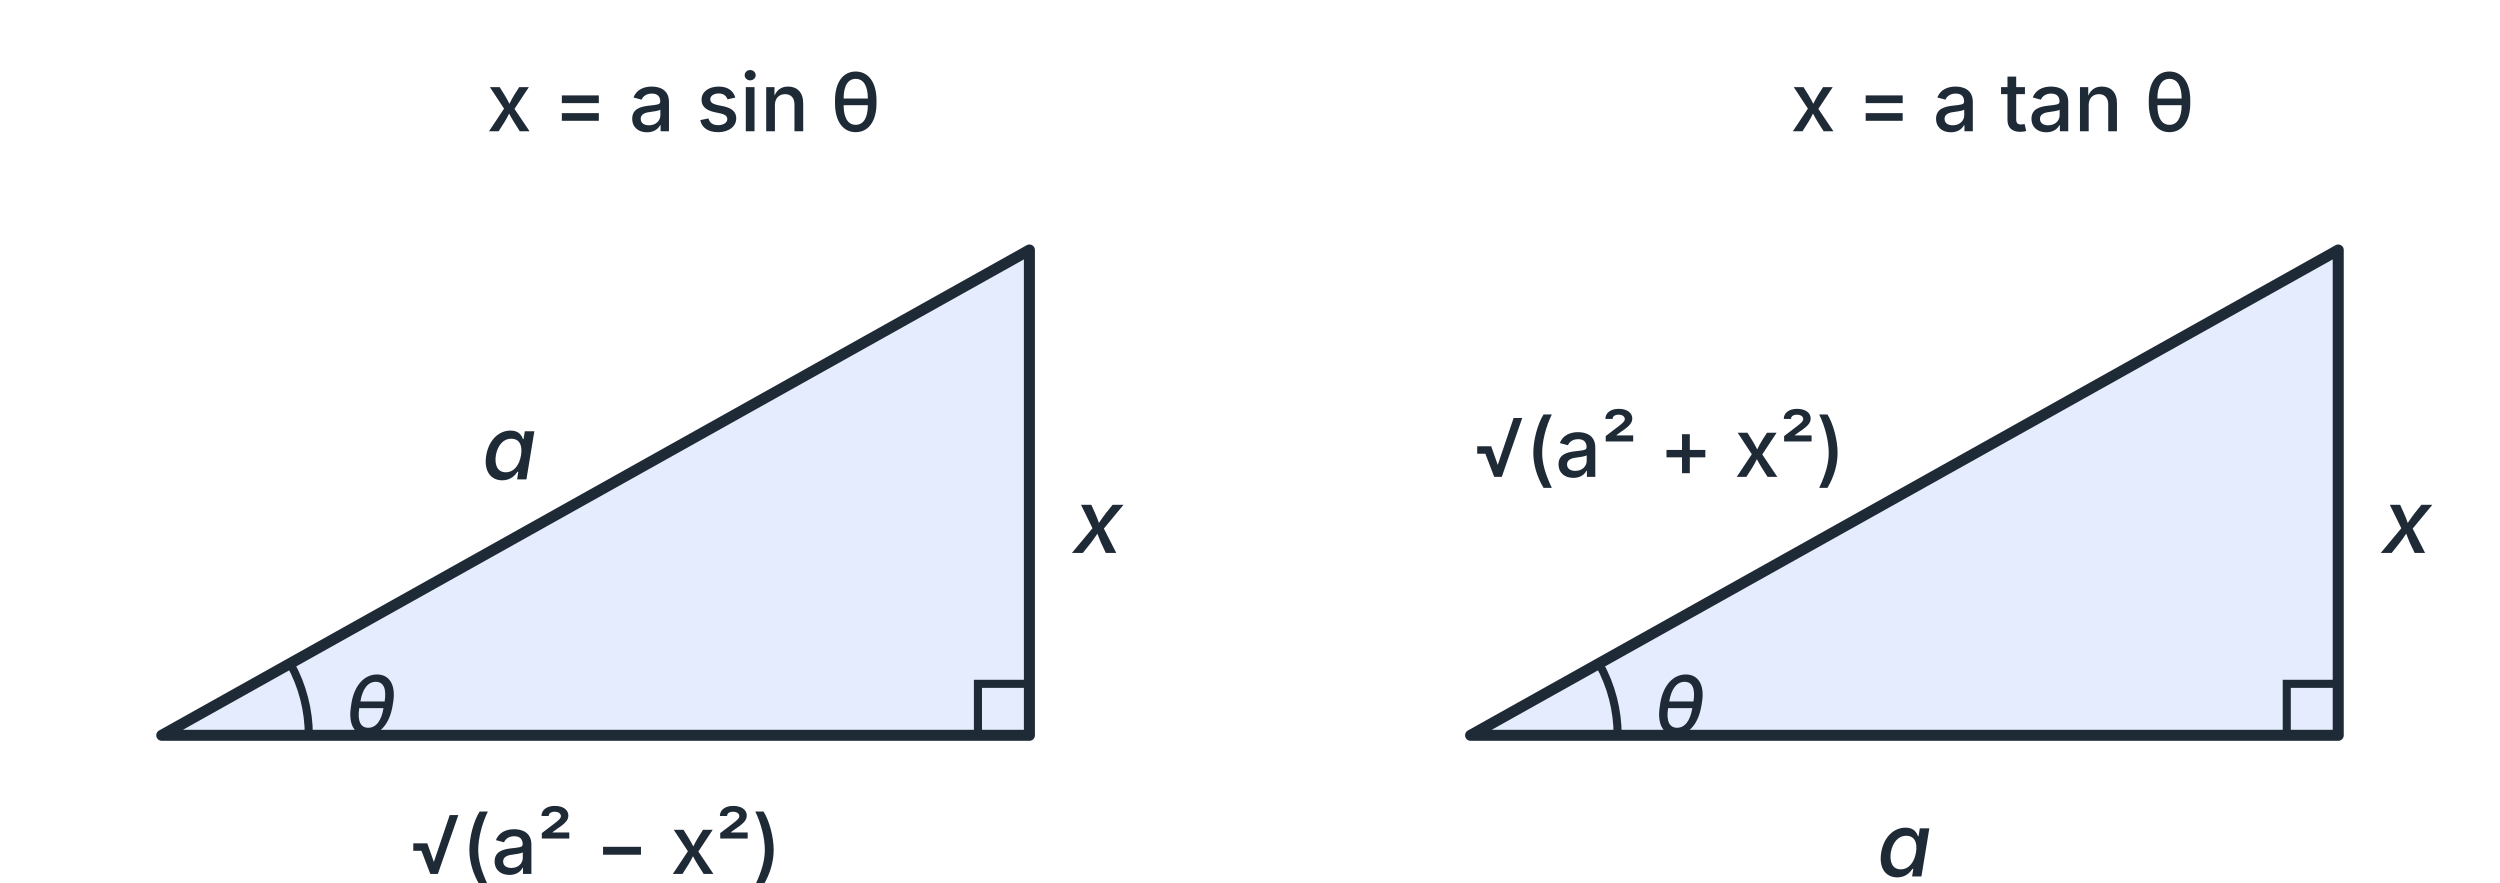
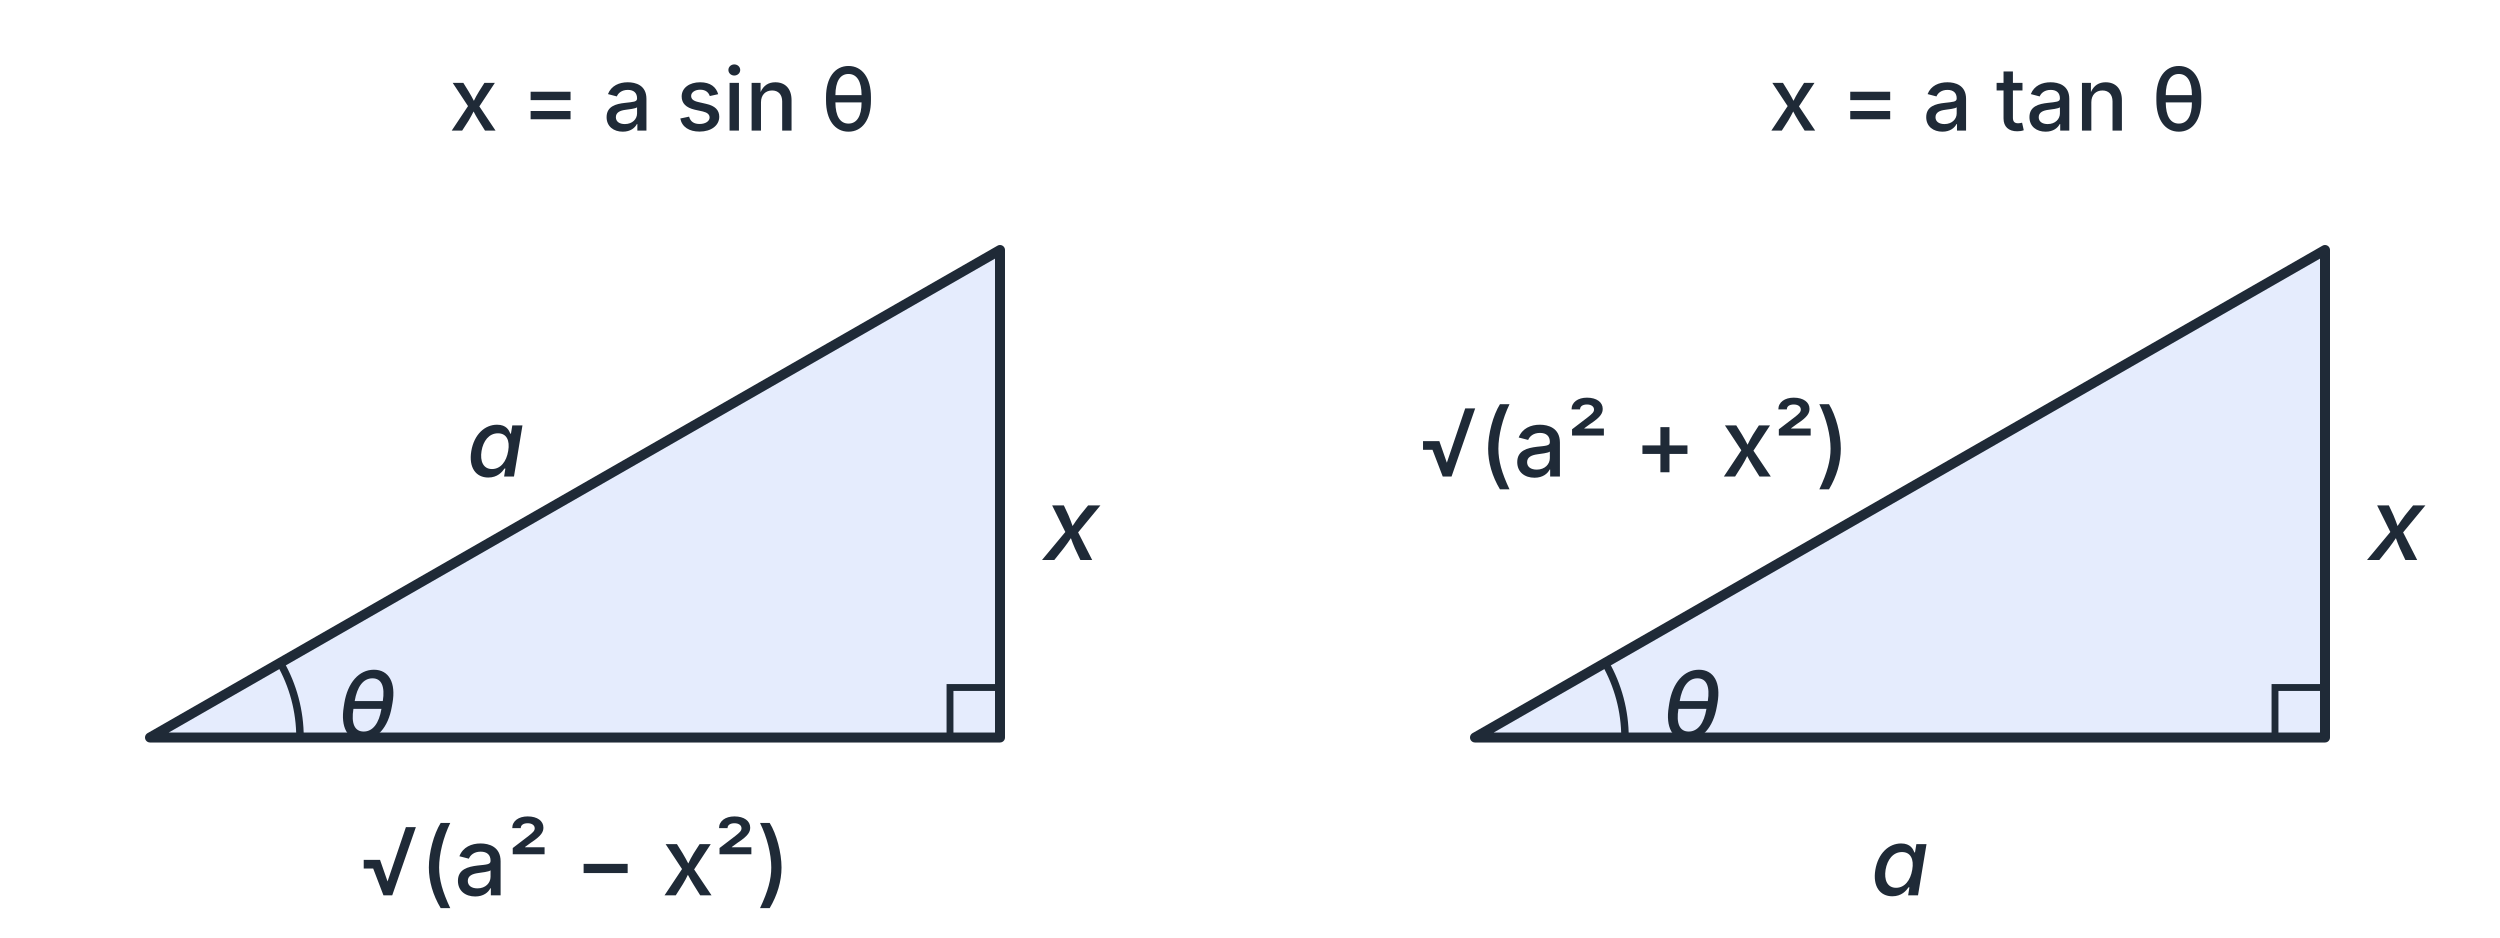
- <svg xmlns="http://www.w3.org/2000/svg" viewBox="0 0 340 120" width="340" height="120" font-family="Inter, Arial, sans-serif">
-   <polygon points="22.0,100.0 140.0,100.0 140.0,34.0" fill="#2563eb" fill-opacity="0.12" stroke="#1f2a37" stroke-width="1.5" stroke-linejoin="round" />
-   <path d="M133.0,100.0 L133.0,93.0 L140.0,93.0" fill="none" stroke="#1f2a37" stroke-width="1.1" />
-   <path d="M42.0,100.0 A20,20 0 0 0 39.5,90.3" fill="none" stroke="#1f2a37" stroke-width="1.1" />
-   <text x="47" y="99.85" text-anchor="start" font-size="11" fill="#1f2a37" font-weight="500" font-style="italic">θ</text>
-   <text x="81.0" y="118.85" text-anchor="middle" font-size="11" fill="#1f2a37" font-weight="500">√(a² − x²)</text>
-   <text x="146" y="75.2" text-anchor="start" font-size="12" fill="#1f2a37" font-weight="500" font-style="italic">x</text>
-   <text x="73.0" y="65.2" text-anchor="end" font-size="12" fill="#1f2a37" font-weight="500" font-style="italic">a</text>
-   <text x="93.0" y="17.85" text-anchor="middle" font-size="11" fill="#1f2a37" font-weight="500">x = a sin θ</text>
-   <polygon points="200.0,100.0 318.0,100.0 318.0,34.0" fill="#2563eb" fill-opacity="0.12" stroke="#1f2a37" stroke-width="1.5" stroke-linejoin="round" />
-   <path d="M311.0,100.0 L311.0,93.0 L318.0,93.0" fill="none" stroke="#1f2a37" stroke-width="1.1" />
-   <path d="M220.0,100.0 A20,20 0 0 0 217.5,90.3" fill="none" stroke="#1f2a37" stroke-width="1.1" />
-   <text x="225" y="99.85" text-anchor="start" font-size="11" fill="#1f2a37" font-weight="500" font-style="italic">θ</text>
-   <text x="259.0" y="119.2" text-anchor="middle" font-size="12" fill="#1f2a37" font-weight="500" font-style="italic">a</text>
-   <text x="324" y="75.2" text-anchor="start" font-size="12" fill="#1f2a37" font-weight="500" font-style="italic">x</text>
-   <text x="251.0" y="64.85" text-anchor="end" font-size="11" fill="#1f2a37" font-weight="500">√(a² + x²)</text>
-   <text x="271.0" y="17.85" text-anchor="middle" font-size="11" fill="#1f2a37" font-weight="500">x = a tan θ</text>
+ <svg xmlns="http://www.w3.org/2000/svg" viewBox="0 0 400 150" width="400" height="150" font-family="Inter, Arial, sans-serif">
+   <polygon points="24.0,118.0 160.0,118.0 160.0,40.0" fill="#2563eb" fill-opacity="0.12" stroke="#1f2a37" stroke-width="1.6" stroke-linejoin="round" />
+   <path d="M152.0,118.0 L152.0,110.0 L160.0,110.0" fill="none" stroke="#1f2a37" stroke-width="1.1" />
+   <path d="M48.0,118.0 A24,24 0 0 0 44.8,106.0" fill="none" stroke="#1f2a37" stroke-width="1.2" />
+   <text x="54" y="118.25" text-anchor="start" font-size="15" fill="#1f2a37" font-weight="500" font-style="italic">θ</text>
+   <text x="92.0" y="143.25" text-anchor="middle" font-size="15" fill="#1f2a37" font-weight="500">√(a² − x²)</text>
+   <text x="167" y="89.6" text-anchor="start" font-size="16" fill="#1f2a37" font-weight="500" font-style="italic">x</text>
+   <text x="84.0" y="76.25" text-anchor="end" font-size="15" fill="#1f2a37" font-weight="500" font-style="italic">a</text>
+   <text x="106.0" y="20.9" text-anchor="middle" font-size="14" fill="#1f2a37" font-weight="500">x = a sin θ</text>
+   <polygon points="236.0,118.0 372.0,118.0 372.0,40.0" fill="#2563eb" fill-opacity="0.12" stroke="#1f2a37" stroke-width="1.6" stroke-linejoin="round" />
+   <path d="M364.0,118.0 L364.0,110.0 L372.0,110.0" fill="none" stroke="#1f2a37" stroke-width="1.1" />
+   <path d="M260.0,118.0 A24,24 0 0 0 256.8,106.0" fill="none" stroke="#1f2a37" stroke-width="1.2" />
+   <text x="266" y="118.25" text-anchor="start" font-size="15" fill="#1f2a37" font-weight="500" font-style="italic">θ</text>
+   <text x="304.0" y="143.25" text-anchor="middle" font-size="15" fill="#1f2a37" font-weight="500" font-style="italic">a</text>
+   <text x="379" y="89.6" text-anchor="start" font-size="16" fill="#1f2a37" font-weight="500" font-style="italic">x</text>
+   <text x="296.0" y="76.25" text-anchor="end" font-size="15" fill="#1f2a37" font-weight="500">√(a² + x²)</text>
+   <text x="318.0" y="20.9" text-anchor="middle" font-size="14" fill="#1f2a37" font-weight="500">x = a tan θ</text>
</svg>
